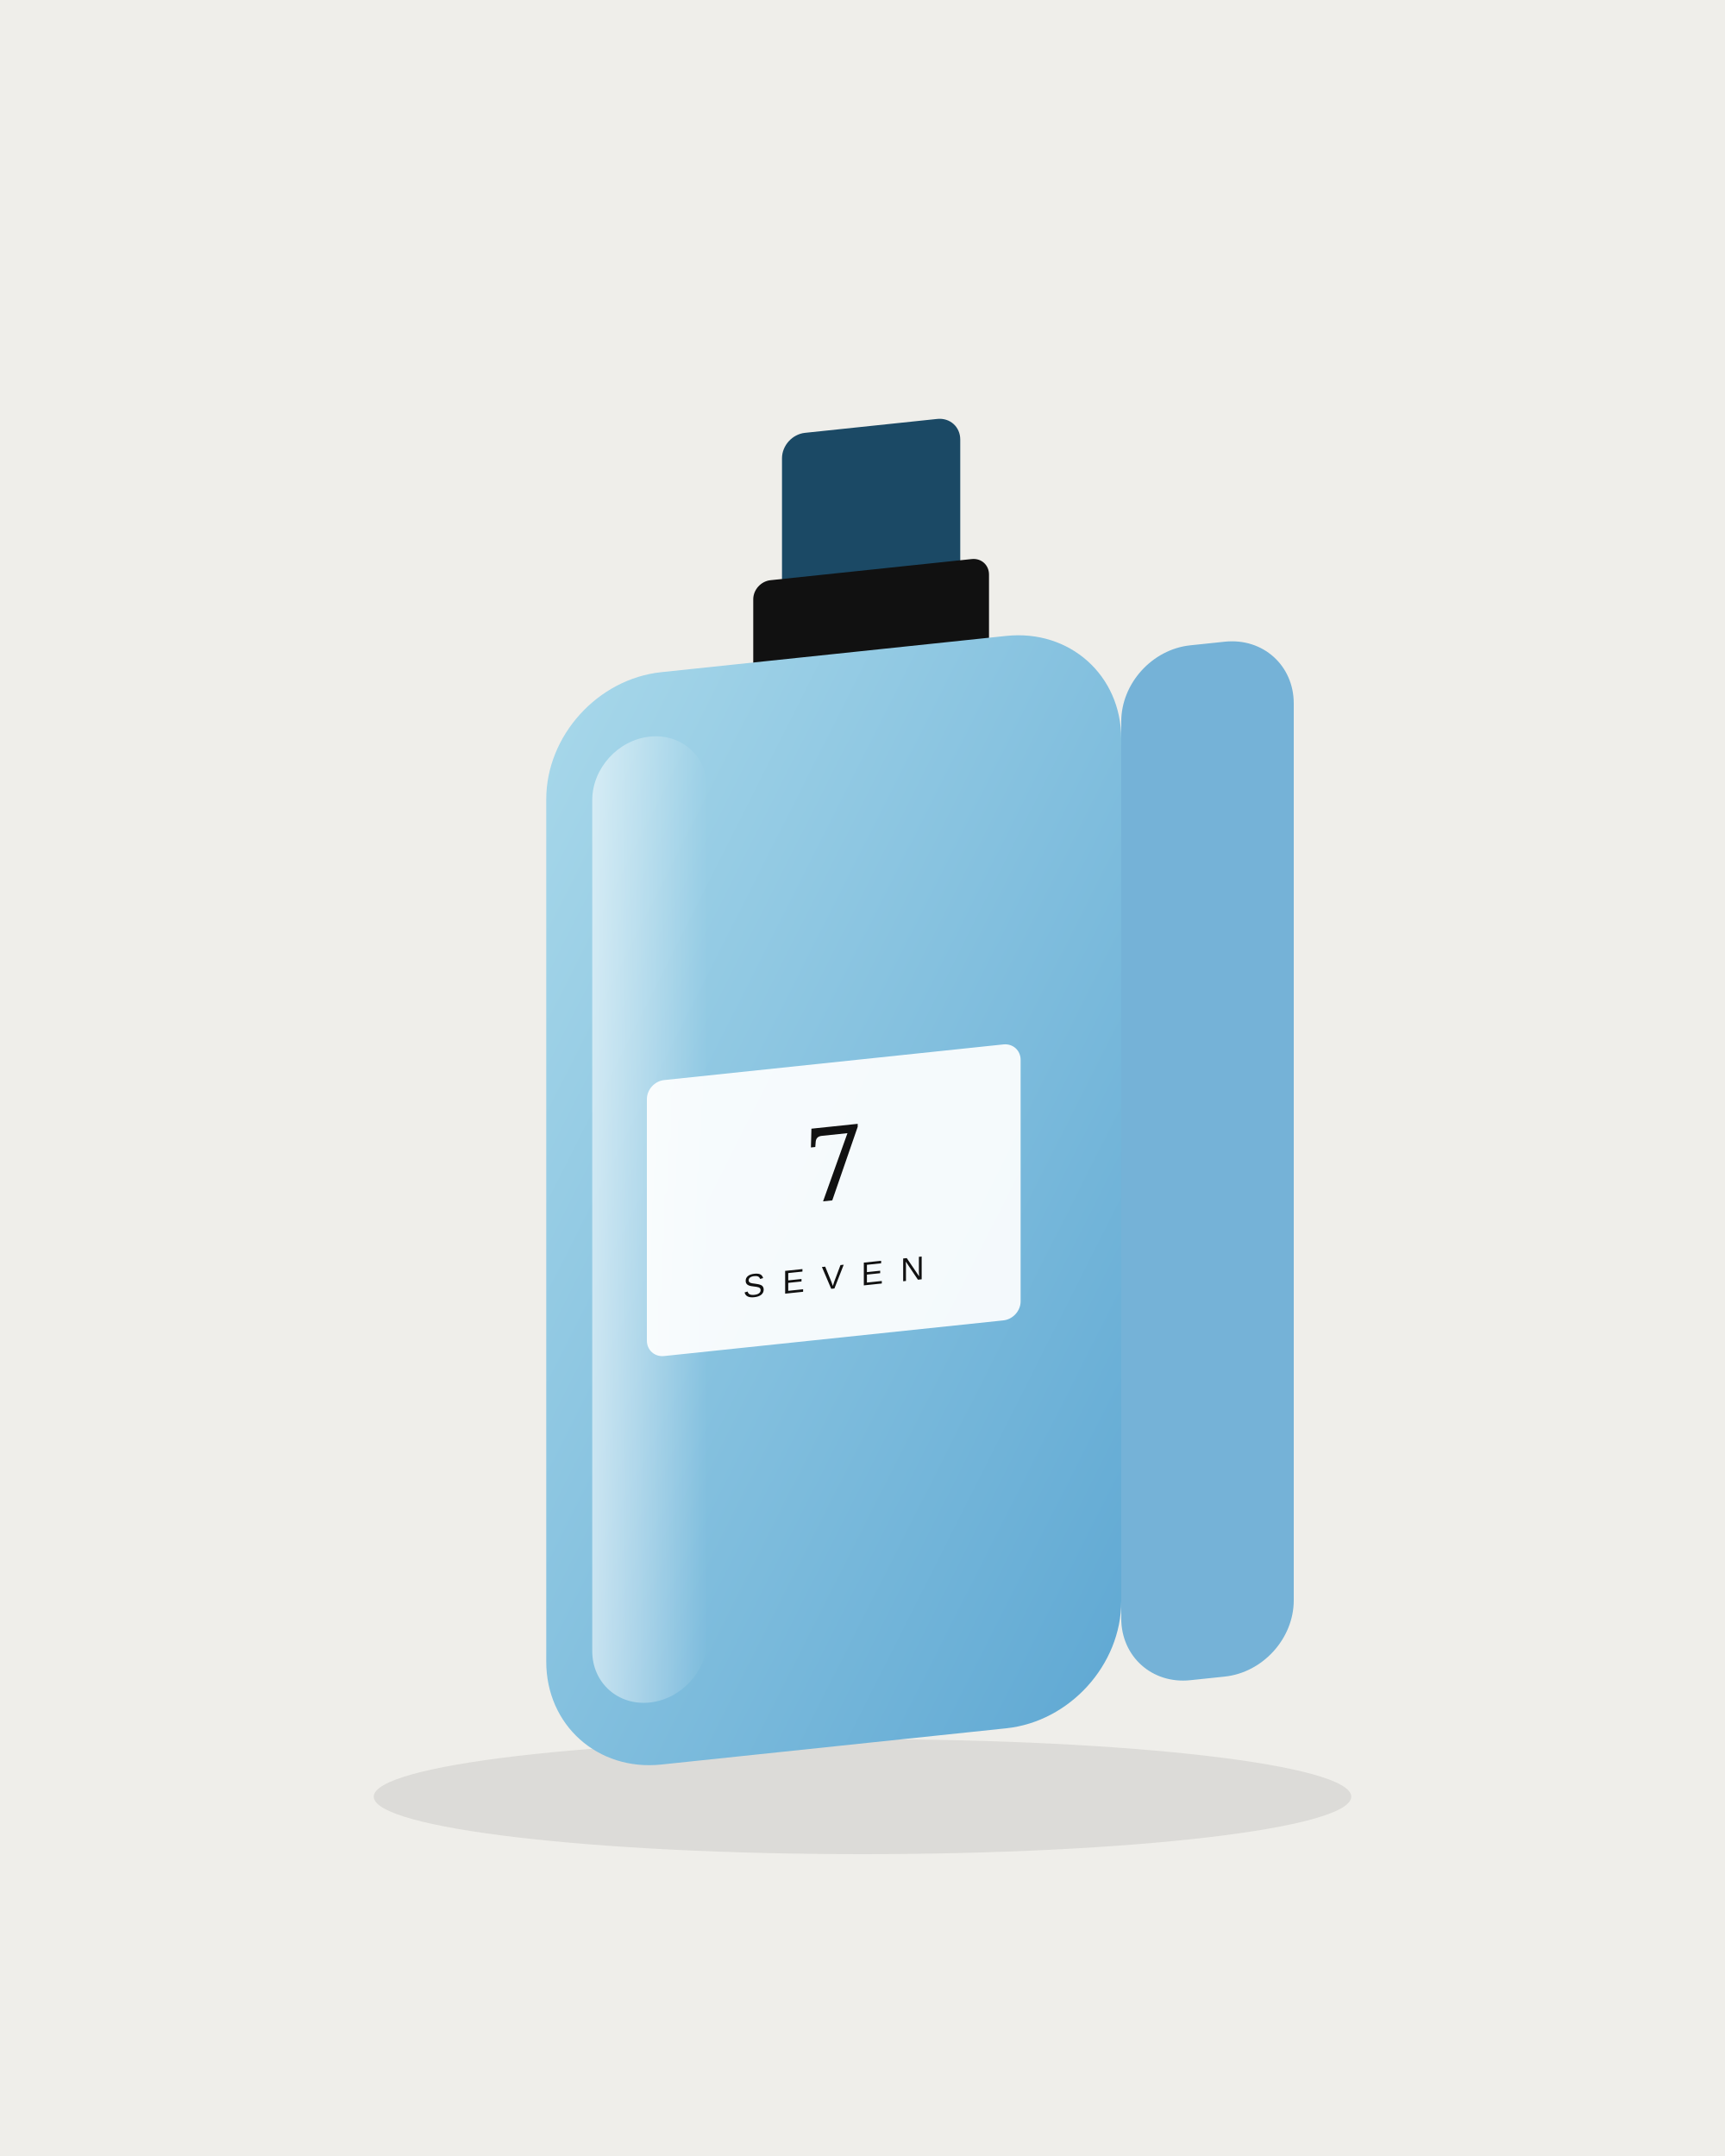
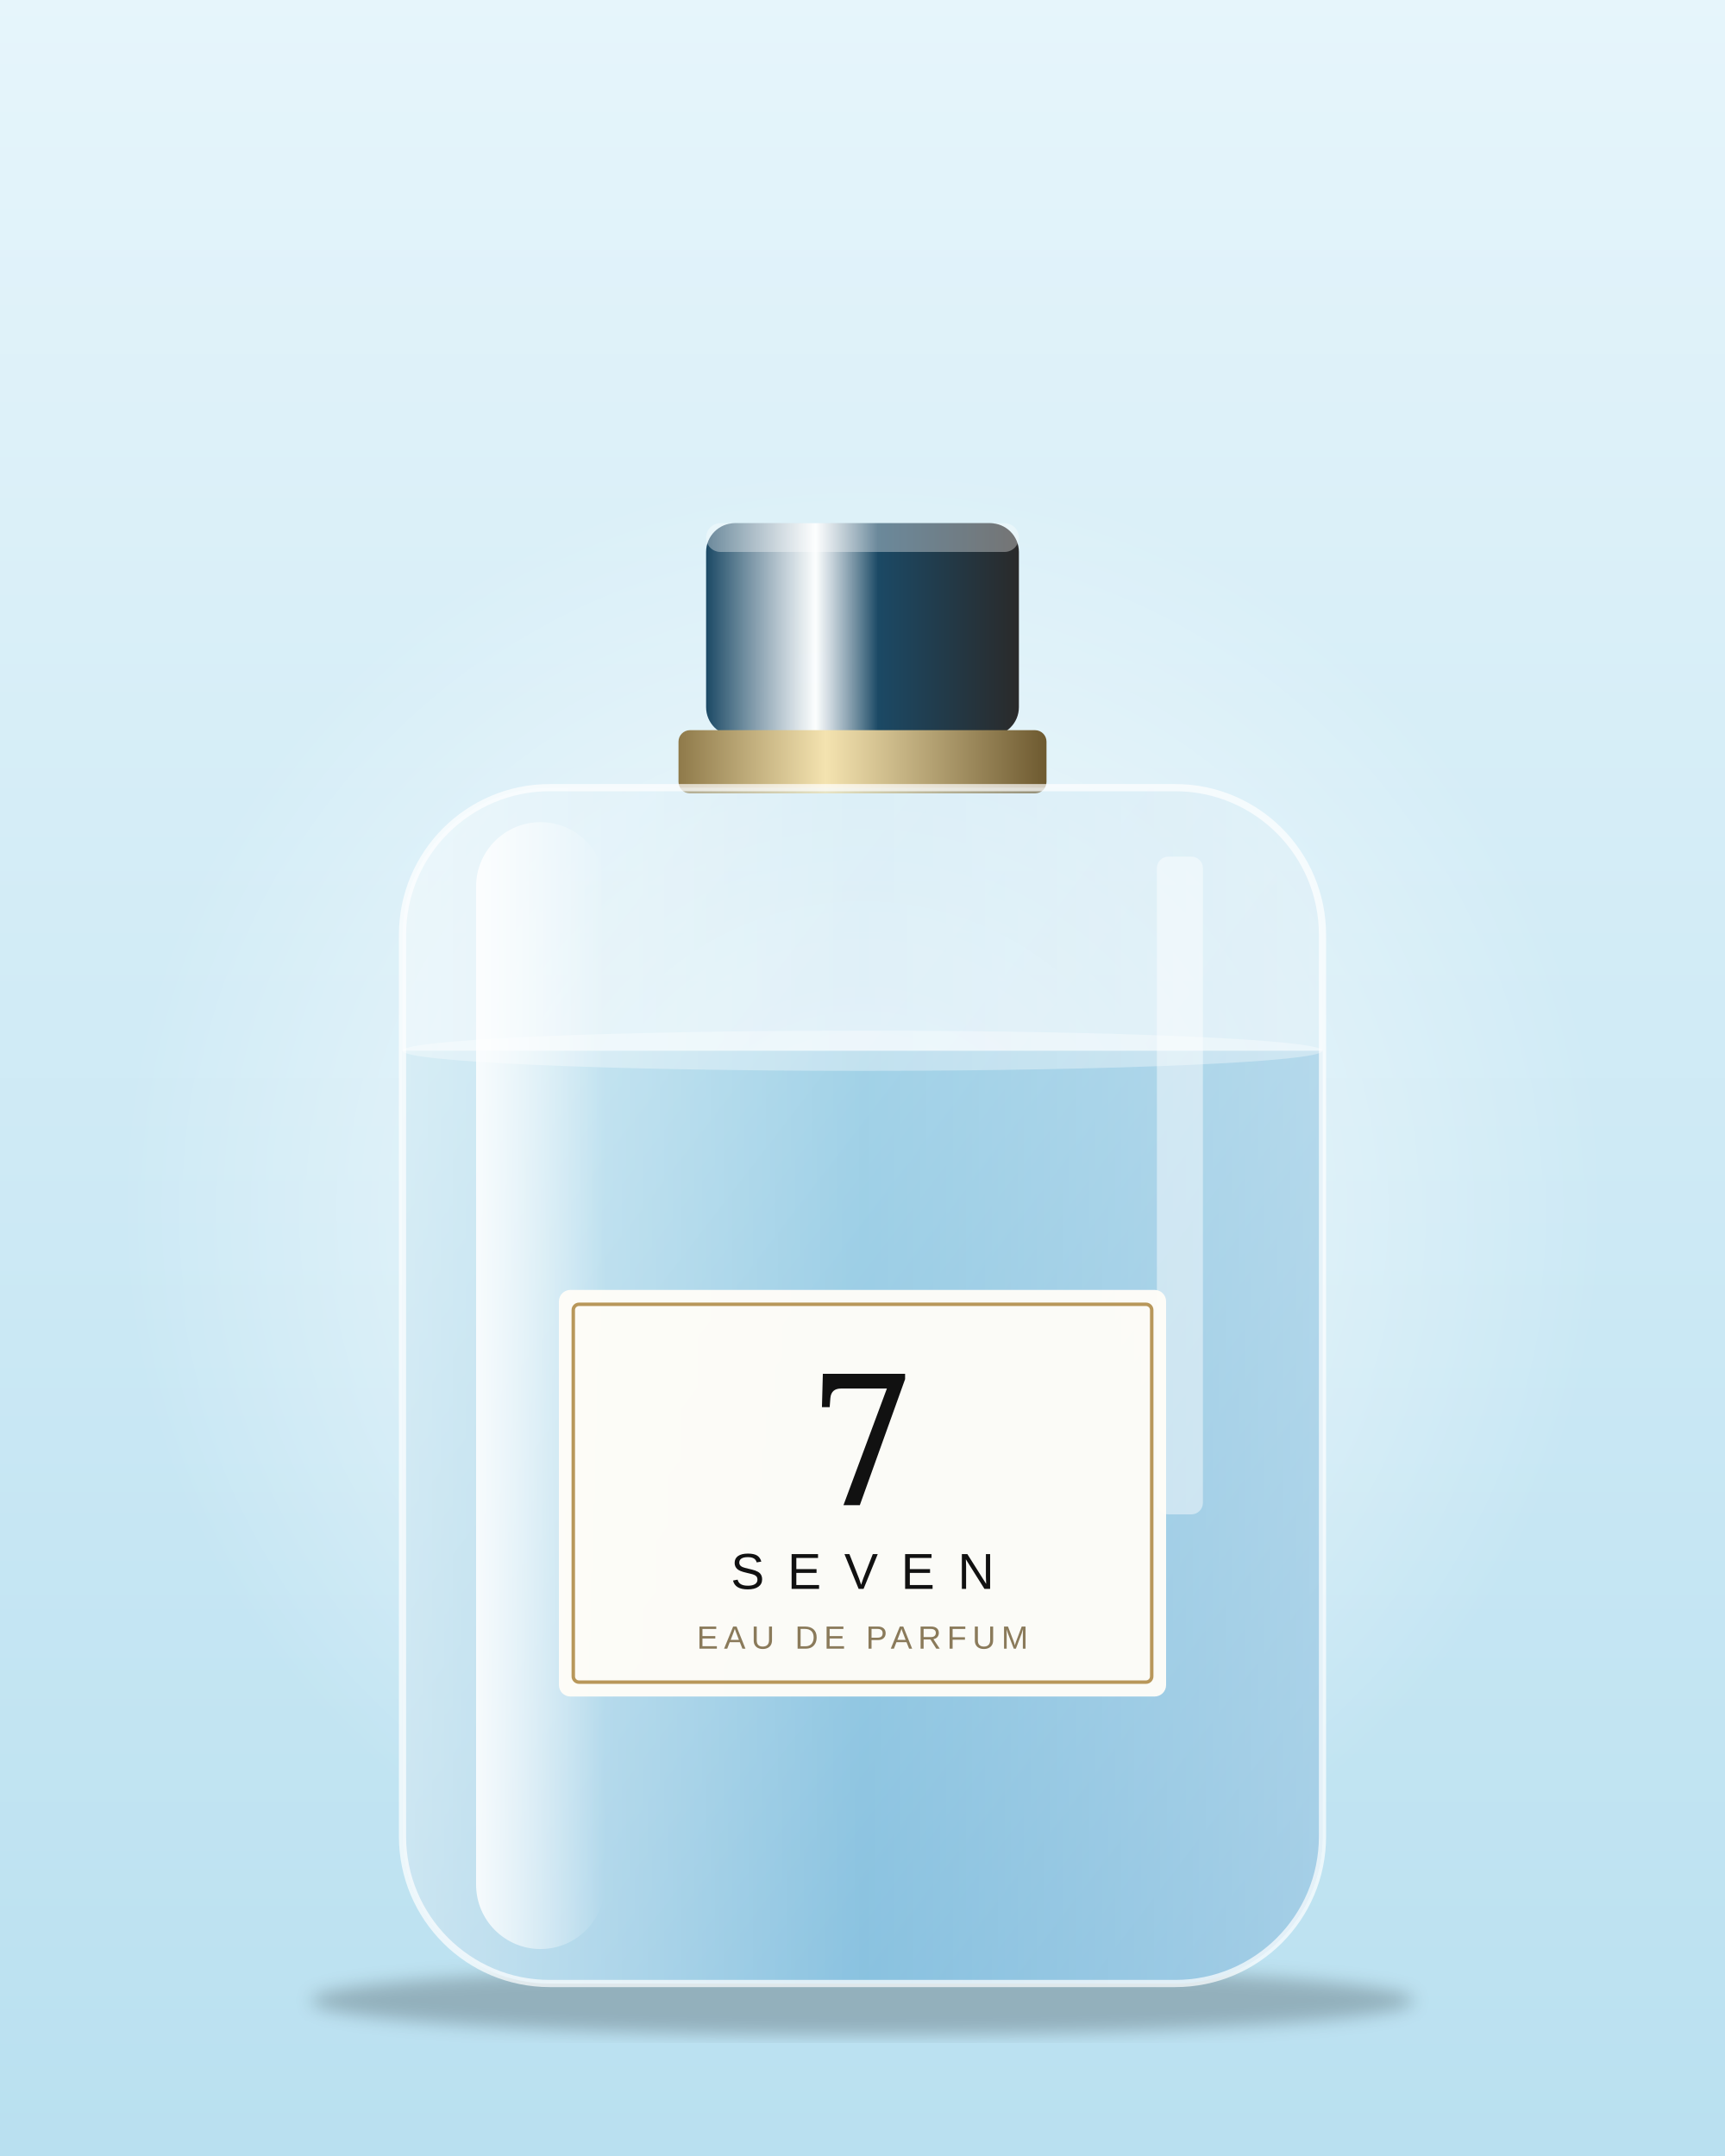
<svg xmlns="http://www.w3.org/2000/svg" viewBox="0 0 600 750">
  <defs>
-     <linearGradient id="g" x1="0" y1="0" x2="1" y2="1">
+     <linearGradient id="bg" x1="0" y1="0" x2="0" y2="1">
+       <stop offset="0" stop-color="#e6f5fb" />
+       <stop offset="1" stop-color="#b9e0f0" />
+     </linearGradient>
+     <radialGradient id="glow" cx="50%" cy="50%" r="50%">
+       <stop offset="0" stop-color="#fff" stop-opacity="0.85" />
+       <stop offset="1" stop-color="#fff" stop-opacity="0" />
+     </radialGradient>
+     <linearGradient id="box" x1="0" y1="0" x2="1" y2="1">
+       <stop offset="0" stop-color="#2b2b2b" />
+       <stop offset="1" stop-color="#0d0d0d" />
+     </linearGradient>
+     <linearGradient id="glass" x1="0" y1="0" x2="1" y2="0">
+       <stop offset="0" stop-color="#fff" stop-opacity="0.55" />
+       <stop offset="0.5" stop-color="#fff" stop-opacity="0.12" />
+       <stop offset="1" stop-color="#fff" stop-opacity="0.4" />
+     </linearGradient>
+     <linearGradient id="liquid" x1="0" y1="0" x2="1" y2="1">
      <stop offset="0" stop-color="#a8d8ea" />
      <stop offset="1" stop-color="#5fa8d3" />
    </linearGradient>
+     <linearGradient id="cap" x1="0" y1="0" x2="1" y2="0">
+       <stop offset="0" stop-color="#1b4965" />
+       <stop offset="0.35" stop-color="#ffffff" stop-opacity="0.9" />
+       <stop offset="0.55" stop-color="#1b4965" />
+       <stop offset="1" stop-color="#2a2a2a" />
+     </linearGradient>
+     <linearGradient id="collar" x1="0" y1="0" x2="1" y2="0">
+       <stop offset="0" stop-color="#8f7a4a" />
+       <stop offset="0.4" stop-color="#f4e3b0" />
+       <stop offset="1" stop-color="#6e5a30" />
+     </linearGradient>
    <linearGradient id="shine" x1="0" y1="0" x2="1" y2="0">
-       <stop offset="0" stop-color="#fff" stop-opacity="0.55" />
+       <stop offset="0" stop-color="#fff" stop-opacity="0.85" />
      <stop offset="1" stop-color="#fff" stop-opacity="0" />
    </linearGradient>
+     <linearGradient id="fade" x1="0" y1="0" x2="0" y2="1">
+       <stop offset="0" stop-color="#fff" stop-opacity="0.35" />
+       <stop offset="1" stop-color="#fff" stop-opacity="0" />
+     </linearGradient>
+     <filter id="soft">
+       <feGaussianBlur stdDeviation="3" />
+     </filter>
+     <filter id="blur18">
+       <feGaussianBlur stdDeviation="18" />
+     </filter>
  </defs>
-   <rect width="600" height="750" fill="#efeeea" />
-   <ellipse cx="300" cy="625" rx="170" ry="20" fill="#000" opacity="0.08" />
-   <g transform="skewY(-6) translate(0 30)">
-     <rect x="272" y="150" width="62" height="58" rx="8" fill="#1b4965" />
-     <rect x="262" y="200" width="82" height="34" rx="6" fill="#111" />
-     <rect x="190" y="228" width="200" height="380" rx="40" fill="url(#g)" />
-     <rect x="390" y="238" width="60" height="360" rx="24" fill="#5fa8d3" opacity="0.85" />
-     <rect x="206" y="250" width="40" height="336" rx="20" fill="url(#shine)" />
-     <rect x="225" y="370" width="130" height="96" rx="6" fill="#fff" opacity="0.92" />
-     <text x="290" y="418" font-family="Georgia, serif" font-size="36" text-anchor="middle" fill="#111">7</text>
-     <text x="290" y="448.72" font-family="Arial, sans-serif" font-size="11.52" letter-spacing="6" text-anchor="middle" fill="#111">SEVEN</text>
+   <rect width="600" height="750" fill="url(#bg)" />
+   <circle cx="300" cy="420" r="260" fill="url(#glow)" />
+   <ellipse cx="300" cy="696" rx="192" ry="12" fill="#000" opacity="0.22" filter="url(#soft)" />
+   <rect x="245.6" y="182" width="108.8" height="74" rx="10" fill="url(#cap)" />
+   <rect x="245.6" y="182" width="108.8" height="10" rx="5" fill="#fff" opacity="0.35" />
+   <rect x="236" y="254" width="128" height="22" rx="4" fill="url(#collar)" />
+   <rect x="140" y="274" width="320" height="416" rx="51.2" fill="url(#liquid)" opacity="0.18" />
+   <clipPath id="body">
+     <rect x="140" y="274" width="320" height="416" rx="51.2" />
+   </clipPath>
+   <g clip-path="url(#body)">
+     <rect x="140" y="365.52" width="320" height="416" fill="url(#liquid)" />
+     <ellipse cx="300" cy="365.52" rx="160" ry="7" fill="#fff" opacity="0.35" />
+     <rect x="140" y="274" width="320" height="416" fill="url(#glass)" />
+     <rect x="165.6" y="286" width="44.8" height="392" rx="22.4" fill="url(#shine)" />
+     <rect x="402.4" y="298" width="16" height="228.8" rx="4" fill="#fff" opacity="0.45" />
  </g>
+   <rect x="140" y="274" width="320" height="416" rx="51.2" fill="none" stroke="#fff" stroke-opacity="0.7" stroke-width="2.5" />
+   <rect x="194.4" y="448.72" width="211.2" height="141.44" rx="4" fill="#fffdf8" opacity="0.96" />
+   <rect x="199.4" y="453.72" width="201.2" height="131.44" rx="2" fill="none" stroke="#b8975a" stroke-width="1.2" />
+   <text x="300" y="523.6" font-family="Georgia, serif" font-size="64" text-anchor="middle" fill="#111">7</text>
+   <text x="300" y="552.72" font-family="Arial, sans-serif" font-size="17.6" letter-spacing="8" text-anchor="middle" fill="#111">SEVEN</text>
+   <text x="300" y="573.52" font-family="Arial, sans-serif" font-size="11.2" letter-spacing="2" text-anchor="middle" fill="#8a7a5a">EAU DE PARFUM</text>
</svg>
